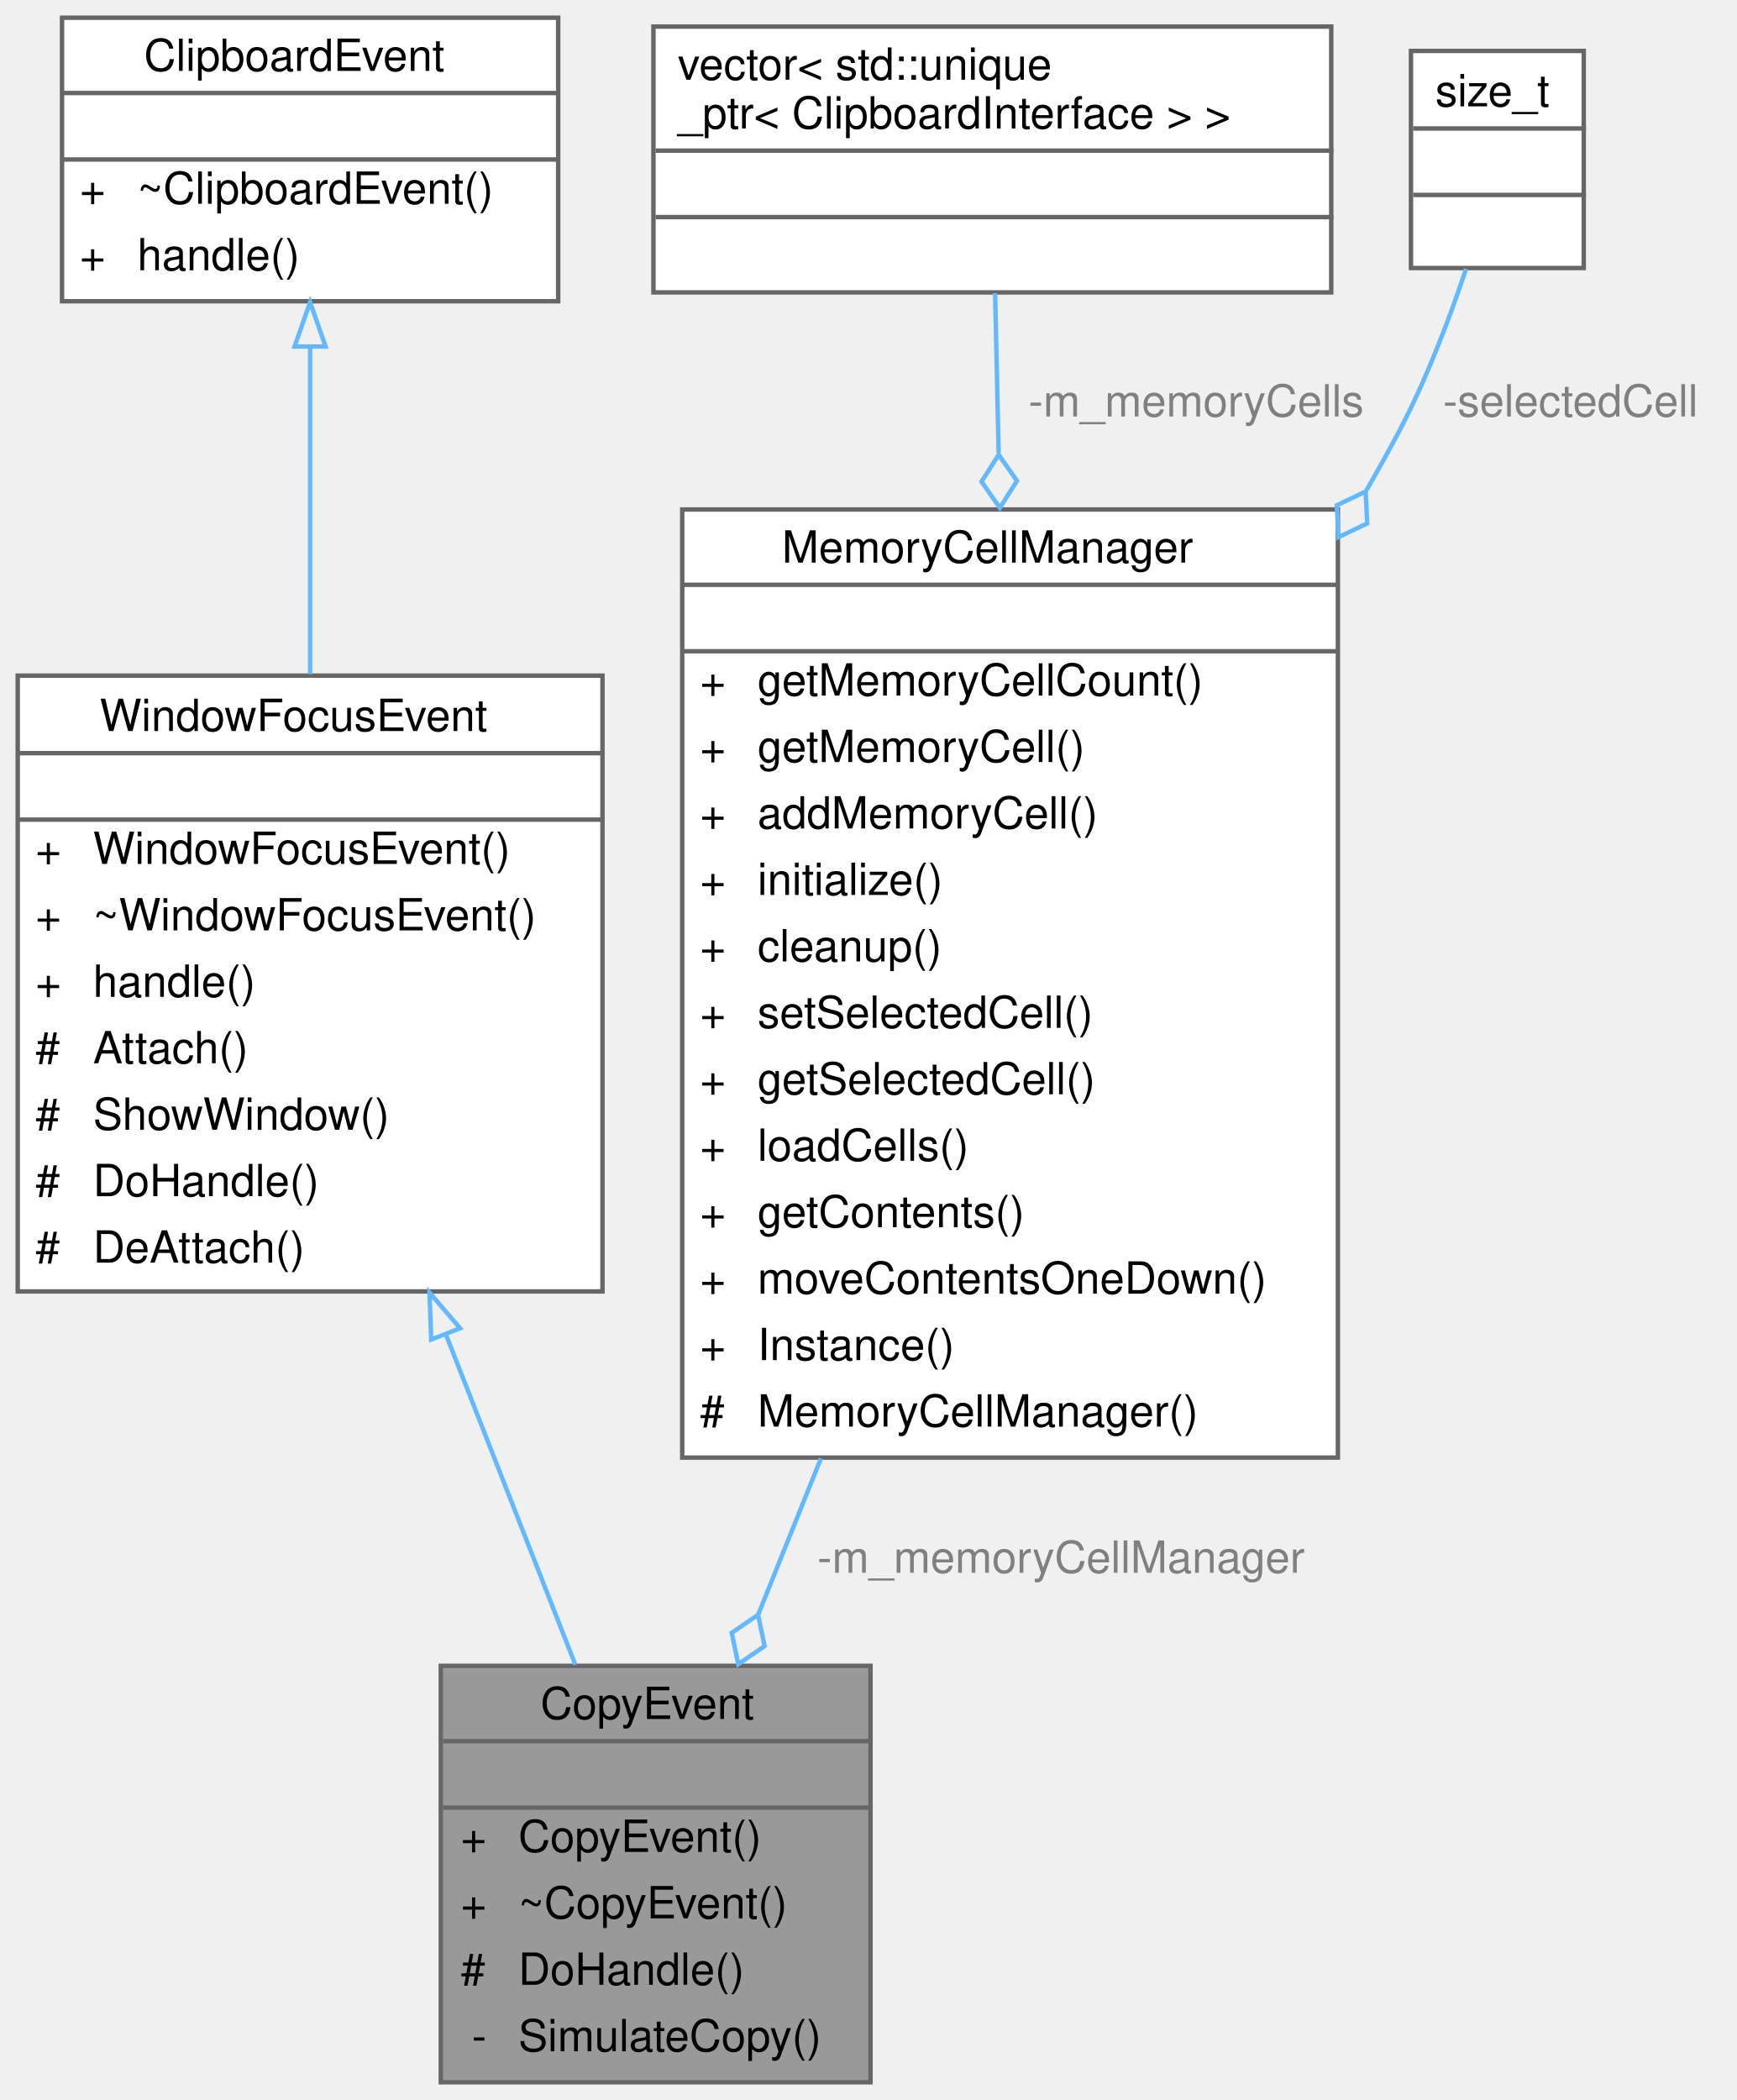
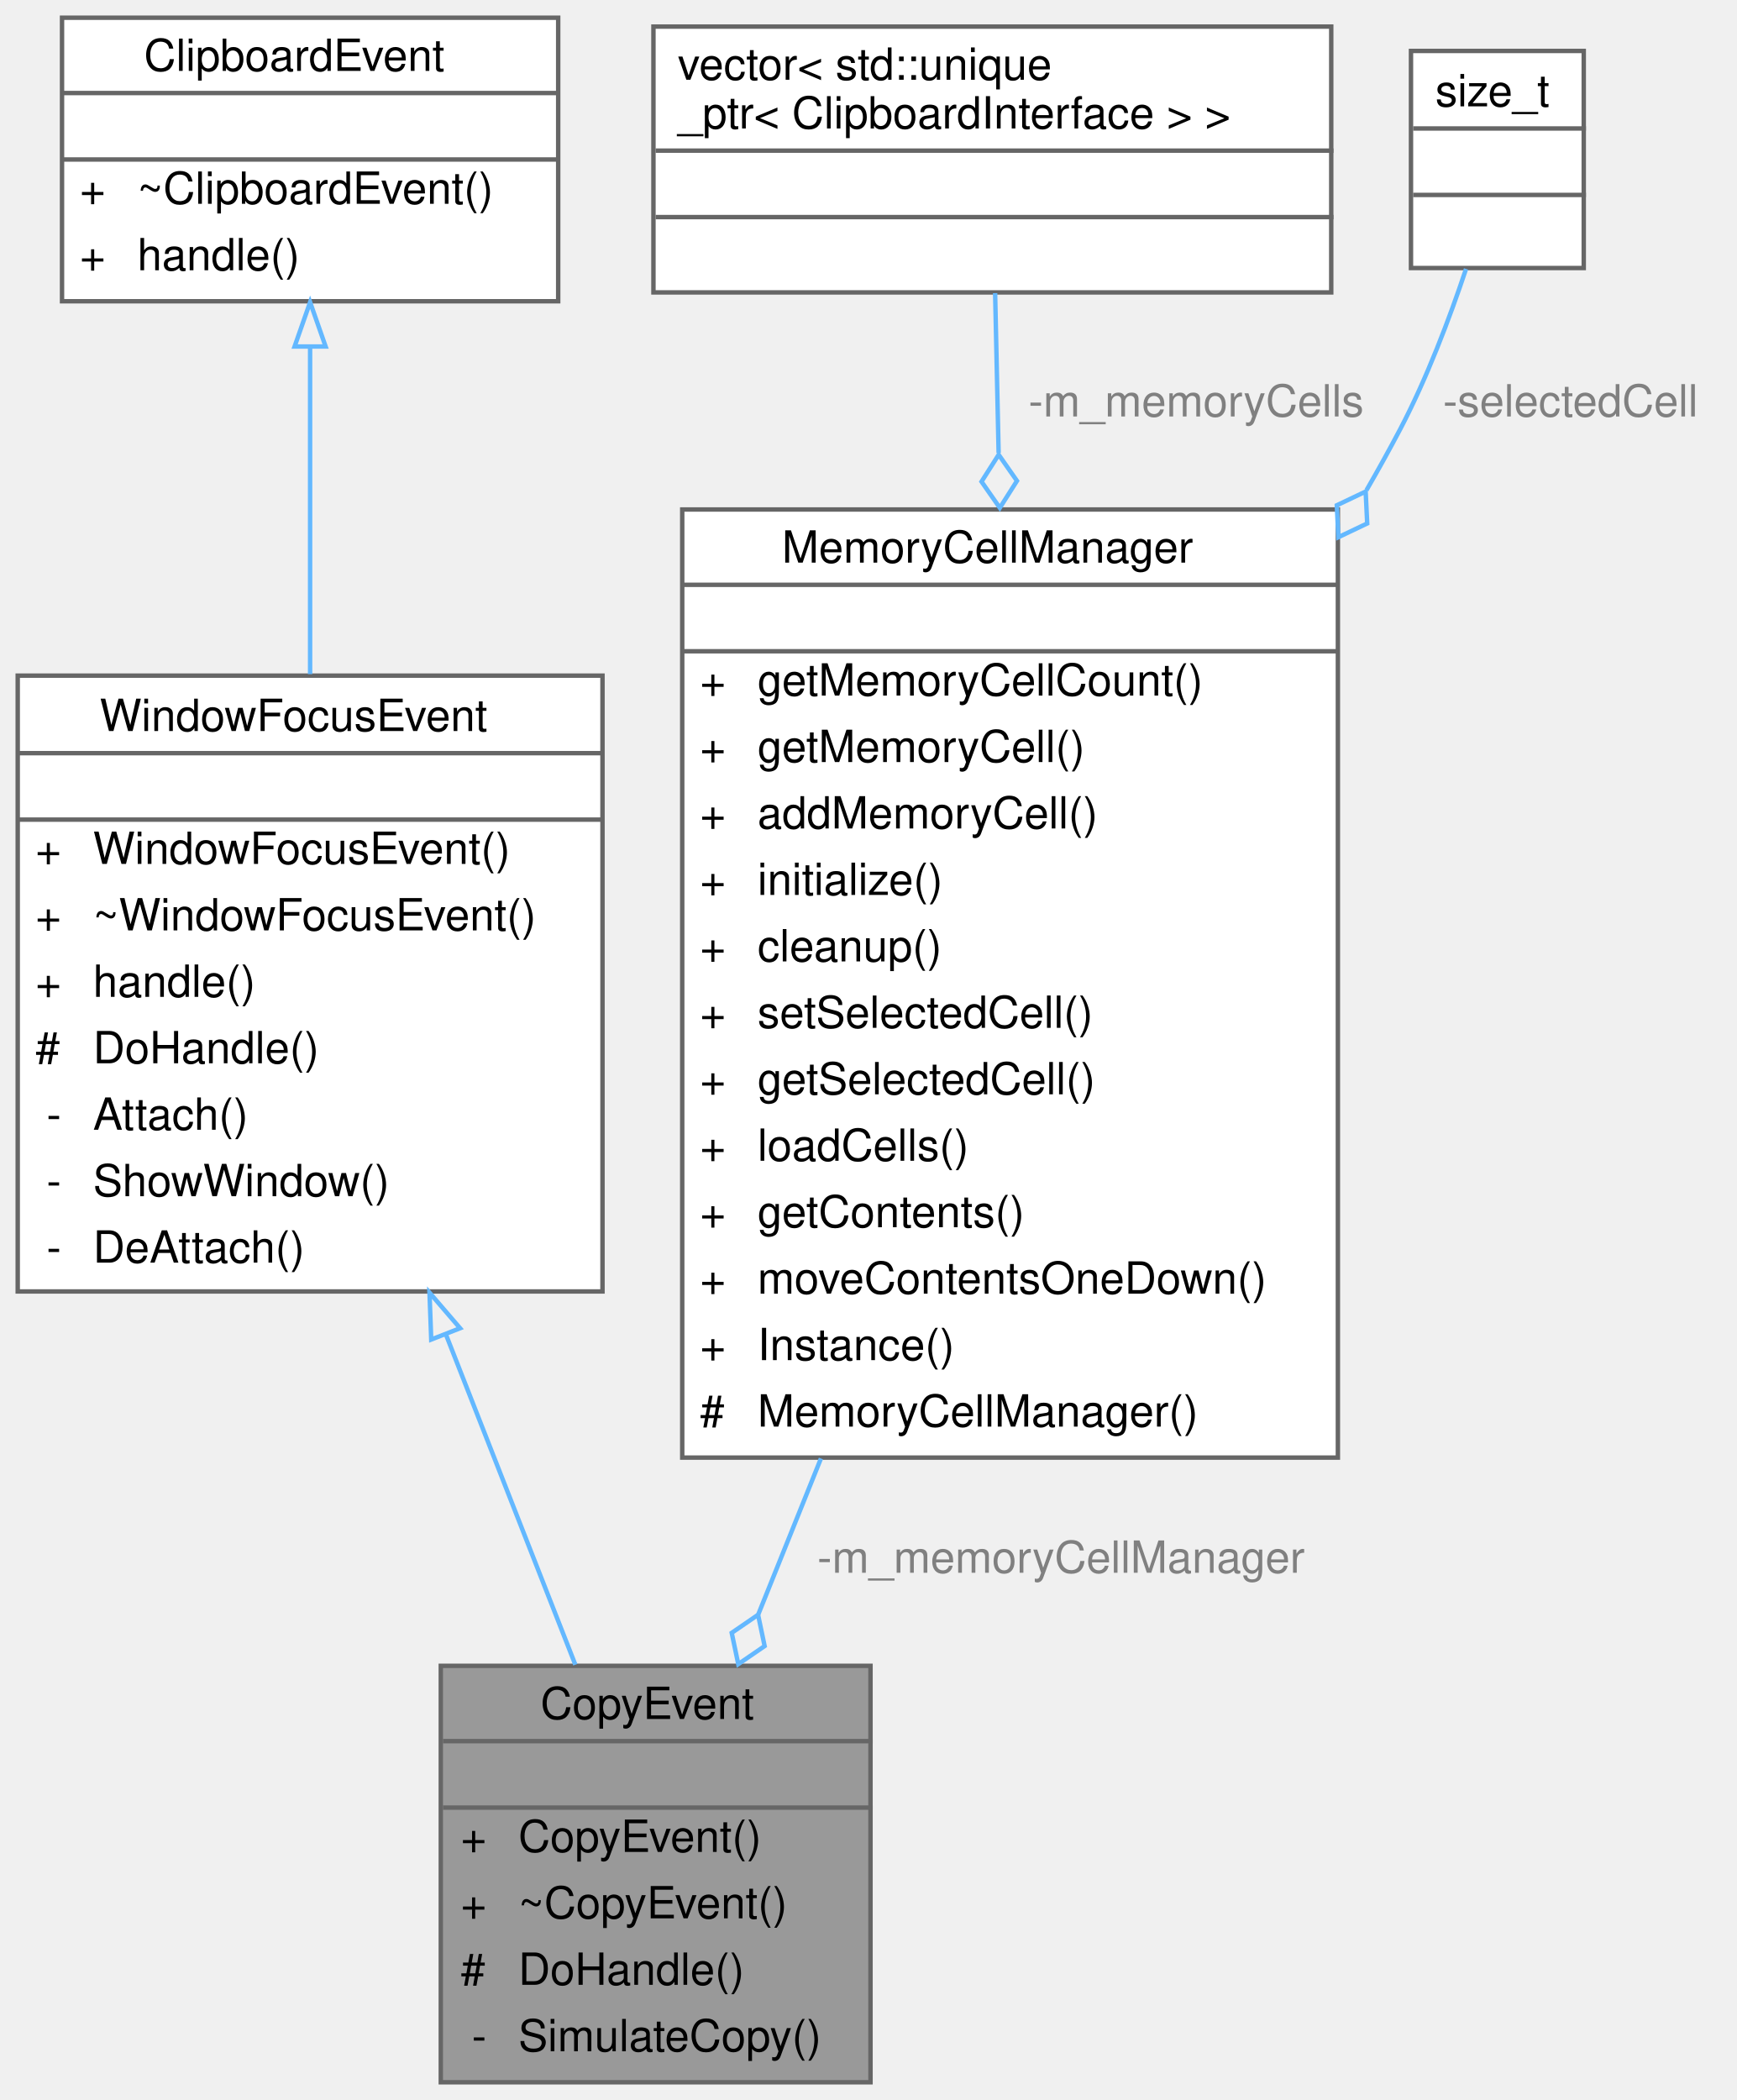
<svg xmlns="http://www.w3.org/2000/svg" xmlns:xlink="http://www.w3.org/1999/xlink" width="392pt" height="474pt" viewBox="0.00 0.00 392.00 474.00">
  <g id="graph0" class="graph" transform="scale(1 1) rotate(0) translate(4 470)">
    <g id="Node000001" class="node">
      <g id="a_Node000001">
        <a xlink:title=" ">
          <polygon fill="#999999" stroke="transparent" points="192.5,-94 95.5,-94 95.5,0 192.5,0 192.5,-94" />
          <text text-anchor="start" x="118" y="-82" font-family="Helvetica,sans-Serif" font-size="10.00">CopyEvent</text>
          <text text-anchor="start" x="142.5" y="-67" font-family="Helvetica,sans-Serif" font-size="10.00"> </text>
          <text text-anchor="start" x="100" y="-52" font-family="Helvetica,sans-Serif" font-size="10.00">+</text>
          <text text-anchor="start" x="113" y="-52" font-family="Helvetica,sans-Serif" font-size="10.00">CopyEvent()</text>
          <text text-anchor="start" x="100" y="-37" font-family="Helvetica,sans-Serif" font-size="10.00">+</text>
          <text text-anchor="start" x="113" y="-37" font-family="Helvetica,sans-Serif" font-size="10.00">~CopyEvent()</text>
          <text text-anchor="start" x="100" y="-22" font-family="Helvetica,sans-Serif" font-size="10.00">#</text>
          <text text-anchor="start" x="113" y="-22" font-family="Helvetica,sans-Serif" font-size="10.00">DoHandle()</text>
          <text text-anchor="start" x="102.5" y="-7" font-family="Helvetica,sans-Serif" font-size="10.00">-</text>
          <text text-anchor="start" x="113" y="-7" font-family="Helvetica,sans-Serif" font-size="10.00">SimulateCopy()</text>
          <polygon fill="#666666" stroke="#666666" points="96,-77 96,-77 193,-77 193,-77 96,-77" />
          <polygon fill="#666666" stroke="#666666" points="96,-62 96,-62 193,-62 193,-62 96,-62" />
          <polygon fill="none" stroke="#666666" points="95.5,0 95.5,-94 192.5,-94 192.5,0 95.5,0" />
        </a>
      </g>
    </g>
    <g id="Node000002" class="node">
      <g id="a_Node000002">
        <a xlink:href="classWindowFocusEvent.html" target="_top" xlink:title=" ">
          <polygon fill="white" stroke="transparent" points="132,-317.5 0,-317.5 0,-178.5 132,-178.5 132,-317.5" />
          <text text-anchor="start" x="18.5" y="-305" font-family="Helvetica,sans-Serif" font-size="10.00">WindowFocusEvent</text>
          <text text-anchor="start" x="64" y="-290" font-family="Helvetica,sans-Serif" font-size="10.00"> </text>
          <text text-anchor="start" x="4" y="-275" font-family="Helvetica,sans-Serif" font-size="10.00">+</text>
          <text text-anchor="start" x="17" y="-275" font-family="Helvetica,sans-Serif" font-size="10.00">WindowFocusEvent()</text>
          <text text-anchor="start" x="4" y="-260" font-family="Helvetica,sans-Serif" font-size="10.00">+</text>
          <text text-anchor="start" x="17" y="-260" font-family="Helvetica,sans-Serif" font-size="10.00">~WindowFocusEvent()</text>
          <text text-anchor="start" x="4" y="-245" font-family="Helvetica,sans-Serif" font-size="10.00">+</text>
          <text text-anchor="start" x="17" y="-245" font-family="Helvetica,sans-Serif" font-size="10.00">handle()</text>
          <text text-anchor="start" x="4" y="-230" font-family="Helvetica,sans-Serif" font-size="10.00">#</text>
-           <text text-anchor="start" x="17" y="-230" font-family="Helvetica,sans-Serif" font-size="10.00">Attach()</text>
-           <text text-anchor="start" x="4" y="-215" font-family="Helvetica,sans-Serif" font-size="10.00">#</text>
-           <text text-anchor="start" x="17" y="-215" font-family="Helvetica,sans-Serif" font-size="10.00">ShowWindow()</text>
-           <text text-anchor="start" x="4" y="-200" font-family="Helvetica,sans-Serif" font-size="10.00">#</text>
-           <text text-anchor="start" x="17" y="-200" font-family="Helvetica,sans-Serif" font-size="10.00">DoHandle()</text>
-           <text text-anchor="start" x="4" y="-185" font-family="Helvetica,sans-Serif" font-size="10.00">#</text>
+           <text text-anchor="start" x="17" y="-230" font-family="Helvetica,sans-Serif" font-size="10.00">DoHandle()</text>
+           <text text-anchor="start" x="6.5" y="-215" font-family="Helvetica,sans-Serif" font-size="10.00">-</text>
+           <text text-anchor="start" x="17" y="-215" font-family="Helvetica,sans-Serif" font-size="10.00">Attach()</text>
+           <text text-anchor="start" x="6.5" y="-200" font-family="Helvetica,sans-Serif" font-size="10.00">-</text>
+           <text text-anchor="start" x="17" y="-200" font-family="Helvetica,sans-Serif" font-size="10.00">ShowWindow()</text>
+           <text text-anchor="start" x="6.5" y="-185" font-family="Helvetica,sans-Serif" font-size="10.00">-</text>
          <text text-anchor="start" x="17" y="-185" font-family="Helvetica,sans-Serif" font-size="10.00">DeAttach()</text>
          <polygon fill="#666666" stroke="#666666" points="0,-300 0,-300 132,-300 132,-300 0,-300" />
          <polygon fill="#666666" stroke="#666666" points="0,-285 0,-285 132,-285 132,-285 0,-285" />
          <polygon fill="none" stroke="#666666" points="0,-178.5 0,-317.5 132,-317.5 132,-178.5 0,-178.5" />
        </a>
      </g>
    </g>
    <g id="edge1_Node000001_Node000002" class="edge">
      <g id="a_edge1_Node000001_Node000002">
        <a xlink:title=" ">
          <path fill="none" stroke="#63b8ff" d="M96.7,-168.68C106.58,-143.48 117.2,-116.38 125.87,-94.25" />
          <polygon fill="none" stroke="#63b8ff" points="93.34,-167.65 92.95,-178.24 99.86,-170.2 93.34,-167.65" />
        </a>
      </g>
    </g>
    <g id="Node000003" class="node">
      <g id="a_Node000003">
        <a xlink:href="classClipboardEvent.html" target="_top" xlink:title=" ">
          <polygon fill="white" stroke="transparent" points="122,-466 10,-466 10,-402 122,-402 122,-466" />
          <text text-anchor="start" x="28.5" y="-454" font-family="Helvetica,sans-Serif" font-size="10.00">ClipboardEvent</text>
          <text text-anchor="start" x="64" y="-439" font-family="Helvetica,sans-Serif" font-size="10.00"> </text>
          <text text-anchor="start" x="14" y="-424" font-family="Helvetica,sans-Serif" font-size="10.00">+</text>
          <text text-anchor="start" x="27" y="-424" font-family="Helvetica,sans-Serif" font-size="10.00">~ClipboardEvent()</text>
          <text text-anchor="start" x="14" y="-409" font-family="Helvetica,sans-Serif" font-size="10.00">+</text>
          <text text-anchor="start" x="27" y="-409" font-family="Helvetica,sans-Serif" font-size="10.00">handle()</text>
          <polygon fill="#666666" stroke="#666666" points="10,-449 10,-449 122,-449 122,-449 10,-449" />
          <polygon fill="#666666" stroke="#666666" points="10,-434 10,-434 122,-434 122,-434 10,-434" />
          <polygon fill="none" stroke="#666666" points="10,-402 10,-466 122,-466 122,-402 10,-402" />
        </a>
      </g>
    </g>
    <g id="edge2_Node000002_Node000003" class="edge">
      <g id="a_edge2_Node000002_Node000003">
        <a xlink:title=" ">
          <path fill="none" stroke="#63b8ff" d="M66,-391.59C66,-369.85 66,-342.65 66,-317.84" />
          <polygon fill="none" stroke="#63b8ff" points="62.5,-391.79 66,-401.79 69.5,-391.79 62.5,-391.79" />
        </a>
      </g>
    </g>
    <g id="Node000004" class="node">
      <g id="a_Node000004">
        <a xlink:href="classMemoryCellManager.html" target="_top" xlink:title=" ">
          <polygon fill="white" stroke="transparent" points="298,-355 150,-355 150,-141 298,-141 298,-355" />
          <text text-anchor="start" x="172.5" y="-343" font-family="Helvetica,sans-Serif" font-size="10.00">MemoryCellManager</text>
          <text text-anchor="start" x="222" y="-328" font-family="Helvetica,sans-Serif" font-size="10.00"> </text>
          <text text-anchor="start" x="154" y="-313" font-family="Helvetica,sans-Serif" font-size="10.00">+</text>
          <text text-anchor="start" x="167" y="-313" font-family="Helvetica,sans-Serif" font-size="10.00">getMemoryCellCount()</text>
          <text text-anchor="start" x="154" y="-298" font-family="Helvetica,sans-Serif" font-size="10.00">+</text>
          <text text-anchor="start" x="167" y="-298" font-family="Helvetica,sans-Serif" font-size="10.00">getMemoryCell()</text>
          <text text-anchor="start" x="154" y="-283" font-family="Helvetica,sans-Serif" font-size="10.00">+</text>
          <text text-anchor="start" x="167" y="-283" font-family="Helvetica,sans-Serif" font-size="10.00">addMemoryCell()</text>
          <text text-anchor="start" x="154" y="-268" font-family="Helvetica,sans-Serif" font-size="10.00">+</text>
          <text text-anchor="start" x="167" y="-268" font-family="Helvetica,sans-Serif" font-size="10.00">initialize()</text>
          <text text-anchor="start" x="154" y="-253" font-family="Helvetica,sans-Serif" font-size="10.00">+</text>
          <text text-anchor="start" x="167" y="-253" font-family="Helvetica,sans-Serif" font-size="10.00">cleanup()</text>
          <text text-anchor="start" x="154" y="-238" font-family="Helvetica,sans-Serif" font-size="10.00">+</text>
          <text text-anchor="start" x="167" y="-238" font-family="Helvetica,sans-Serif" font-size="10.00">setSelectedCell()</text>
          <text text-anchor="start" x="154" y="-223" font-family="Helvetica,sans-Serif" font-size="10.00">+</text>
          <text text-anchor="start" x="167" y="-223" font-family="Helvetica,sans-Serif" font-size="10.00">getSelectedCell()</text>
          <text text-anchor="start" x="154" y="-208" font-family="Helvetica,sans-Serif" font-size="10.00">+</text>
          <text text-anchor="start" x="167" y="-208" font-family="Helvetica,sans-Serif" font-size="10.00">loadCells()</text>
          <text text-anchor="start" x="154" y="-193" font-family="Helvetica,sans-Serif" font-size="10.00">+</text>
          <text text-anchor="start" x="167" y="-193" font-family="Helvetica,sans-Serif" font-size="10.00">getContents()</text>
          <text text-anchor="start" x="154" y="-178" font-family="Helvetica,sans-Serif" font-size="10.00">+</text>
          <text text-anchor="start" x="167" y="-178" font-family="Helvetica,sans-Serif" font-size="10.00">moveContentsOneDown()</text>
          <text text-anchor="start" x="154" y="-163" font-family="Helvetica,sans-Serif" font-size="10.00">+</text>
          <text text-anchor="start" x="167" y="-163" font-family="Helvetica,sans-Serif" font-size="10.00">Instance()</text>
          <text text-anchor="start" x="154" y="-148" font-family="Helvetica,sans-Serif" font-size="10.00">#</text>
          <text text-anchor="start" x="167" y="-148" font-family="Helvetica,sans-Serif" font-size="10.00">MemoryCellManager()</text>
          <polygon fill="#666666" stroke="#666666" points="150,-338 150,-338 298,-338 298,-338 150,-338" />
          <polygon fill="#666666" stroke="#666666" points="150,-323 150,-323 298,-323 298,-323 150,-323" />
          <polygon fill="none" stroke="#666666" points="150,-141 150,-355 298,-355 298,-141 150,-141" />
        </a>
      </g>
    </g>
    <g id="edge3_Node000001_Node000004" class="edge">
      <g id="a_edge3_Node000001_Node000004">
        <a xlink:title=" ">
          <path fill="none" stroke="#63b8ff" d="M181.31,-140.8C176.44,-128.7 171.63,-116.74 167.17,-105.62" />
          <polygon fill="none" stroke="#63b8ff" points="167.12,-105.52 161.17,-101.44 162.65,-94.38 168.6,-98.46 167.12,-105.52" />
        </a>
      </g>
      <text text-anchor="middle" x="235.5" y="-115" font-family="Helvetica,sans-Serif" font-size="10.00" fill="grey"> -m_memoryCellManager</text>
    </g>
    <g id="Node000005" class="node">
      <g id="a_Node000005">
        <a xlink:title=" ">
          <polygon fill="white" stroke="transparent" points="296.5,-464 143.5,-464 143.5,-404 296.5,-404 296.5,-464" />
          <text text-anchor="start" x="149" y="-452" font-family="Helvetica,sans-Serif" font-size="10.00">vector&lt; std::unique</text>
          <text text-anchor="start" x="149" y="-441" font-family="Helvetica,sans-Serif" font-size="10.00">_ptr&lt; ClipboardInterface &gt; &gt;</text>
          <text text-anchor="start" x="218.5" y="-426" font-family="Helvetica,sans-Serif" font-size="10.00"> </text>
          <text text-anchor="start" x="218.5" y="-411" font-family="Helvetica,sans-Serif" font-size="10.00"> </text>
          <polygon fill="#666666" stroke="#666666" points="144,-436 144,-436 297,-436 297,-436 144,-436" />
          <polygon fill="#666666" stroke="#666666" points="144,-421 144,-421 297,-421 297,-421 144,-421" />
          <polygon fill="none" stroke="#666666" points="143.5,-404 143.5,-464 296.5,-464 296.5,-404 143.5,-404" />
        </a>
      </g>
    </g>
    <g id="edge4_Node000004_Node000005" class="edge">
      <g id="a_edge4_Node000004_Node000005">
        <a xlink:title=" ">
          <path fill="none" stroke="#63b8ff" d="M220.63,-403.84C220.86,-393.45 221.13,-381 221.42,-367.74" />
          <polygon fill="none" stroke="#63b8ff" points="221.43,-367.37 217.56,-361.29 221.69,-355.37 225.56,-361.46 221.43,-367.37" />
        </a>
      </g>
      <text text-anchor="middle" x="266" y="-376" font-family="Helvetica,sans-Serif" font-size="10.00" fill="grey"> -m_memoryCells</text>
    </g>
    <g id="Node000006" class="node">
      <g id="a_Node000006">
        <a xlink:title=" ">
          <polygon fill="white" stroke="transparent" points="353.5,-458.5 314.5,-458.5 314.5,-409.5 353.5,-409.5 353.5,-458.5" />
          <text text-anchor="start" x="320" y="-446" font-family="Helvetica,sans-Serif" font-size="10.00">size_t</text>
          <text text-anchor="start" x="332.5" y="-431" font-family="Helvetica,sans-Serif" font-size="10.00"> </text>
          <text text-anchor="start" x="332.5" y="-416" font-family="Helvetica,sans-Serif" font-size="10.00"> </text>
          <polygon fill="#666666" stroke="#666666" points="315,-441 315,-441 354,-441 354,-441 315,-441" />
          <polygon fill="#666666" stroke="#666666" points="315,-426 315,-426 354,-426 354,-426 315,-426" />
          <polygon fill="none" stroke="#666666" points="314.5,-409.5 314.5,-458.5 353.5,-458.5 353.5,-409.5 314.5,-409.5" />
        </a>
      </g>
    </g>
    <g id="edge5_Node000004_Node000006" class="edge">
      <g id="a_edge5_Node000004_Node000006">
        <a xlink:title=" ">
          <path fill="none" stroke="#63b8ff" d="M326.93,-409.3C323.16,-398.01 318.04,-384.49 312,-373 309.61,-368.47 307.09,-363.91 304.45,-359.35" />
          <polygon fill="none" stroke="#63b8ff" points="304.27,-359.05 297.76,-355.95 298.11,-348.75 304.62,-351.85 304.27,-359.05" />
        </a>
      </g>
      <text text-anchor="middle" x="350.5" y="-376" font-family="Helvetica,sans-Serif" font-size="10.00" fill="grey"> -selectedCell</text>
    </g>
  </g>
</svg>
